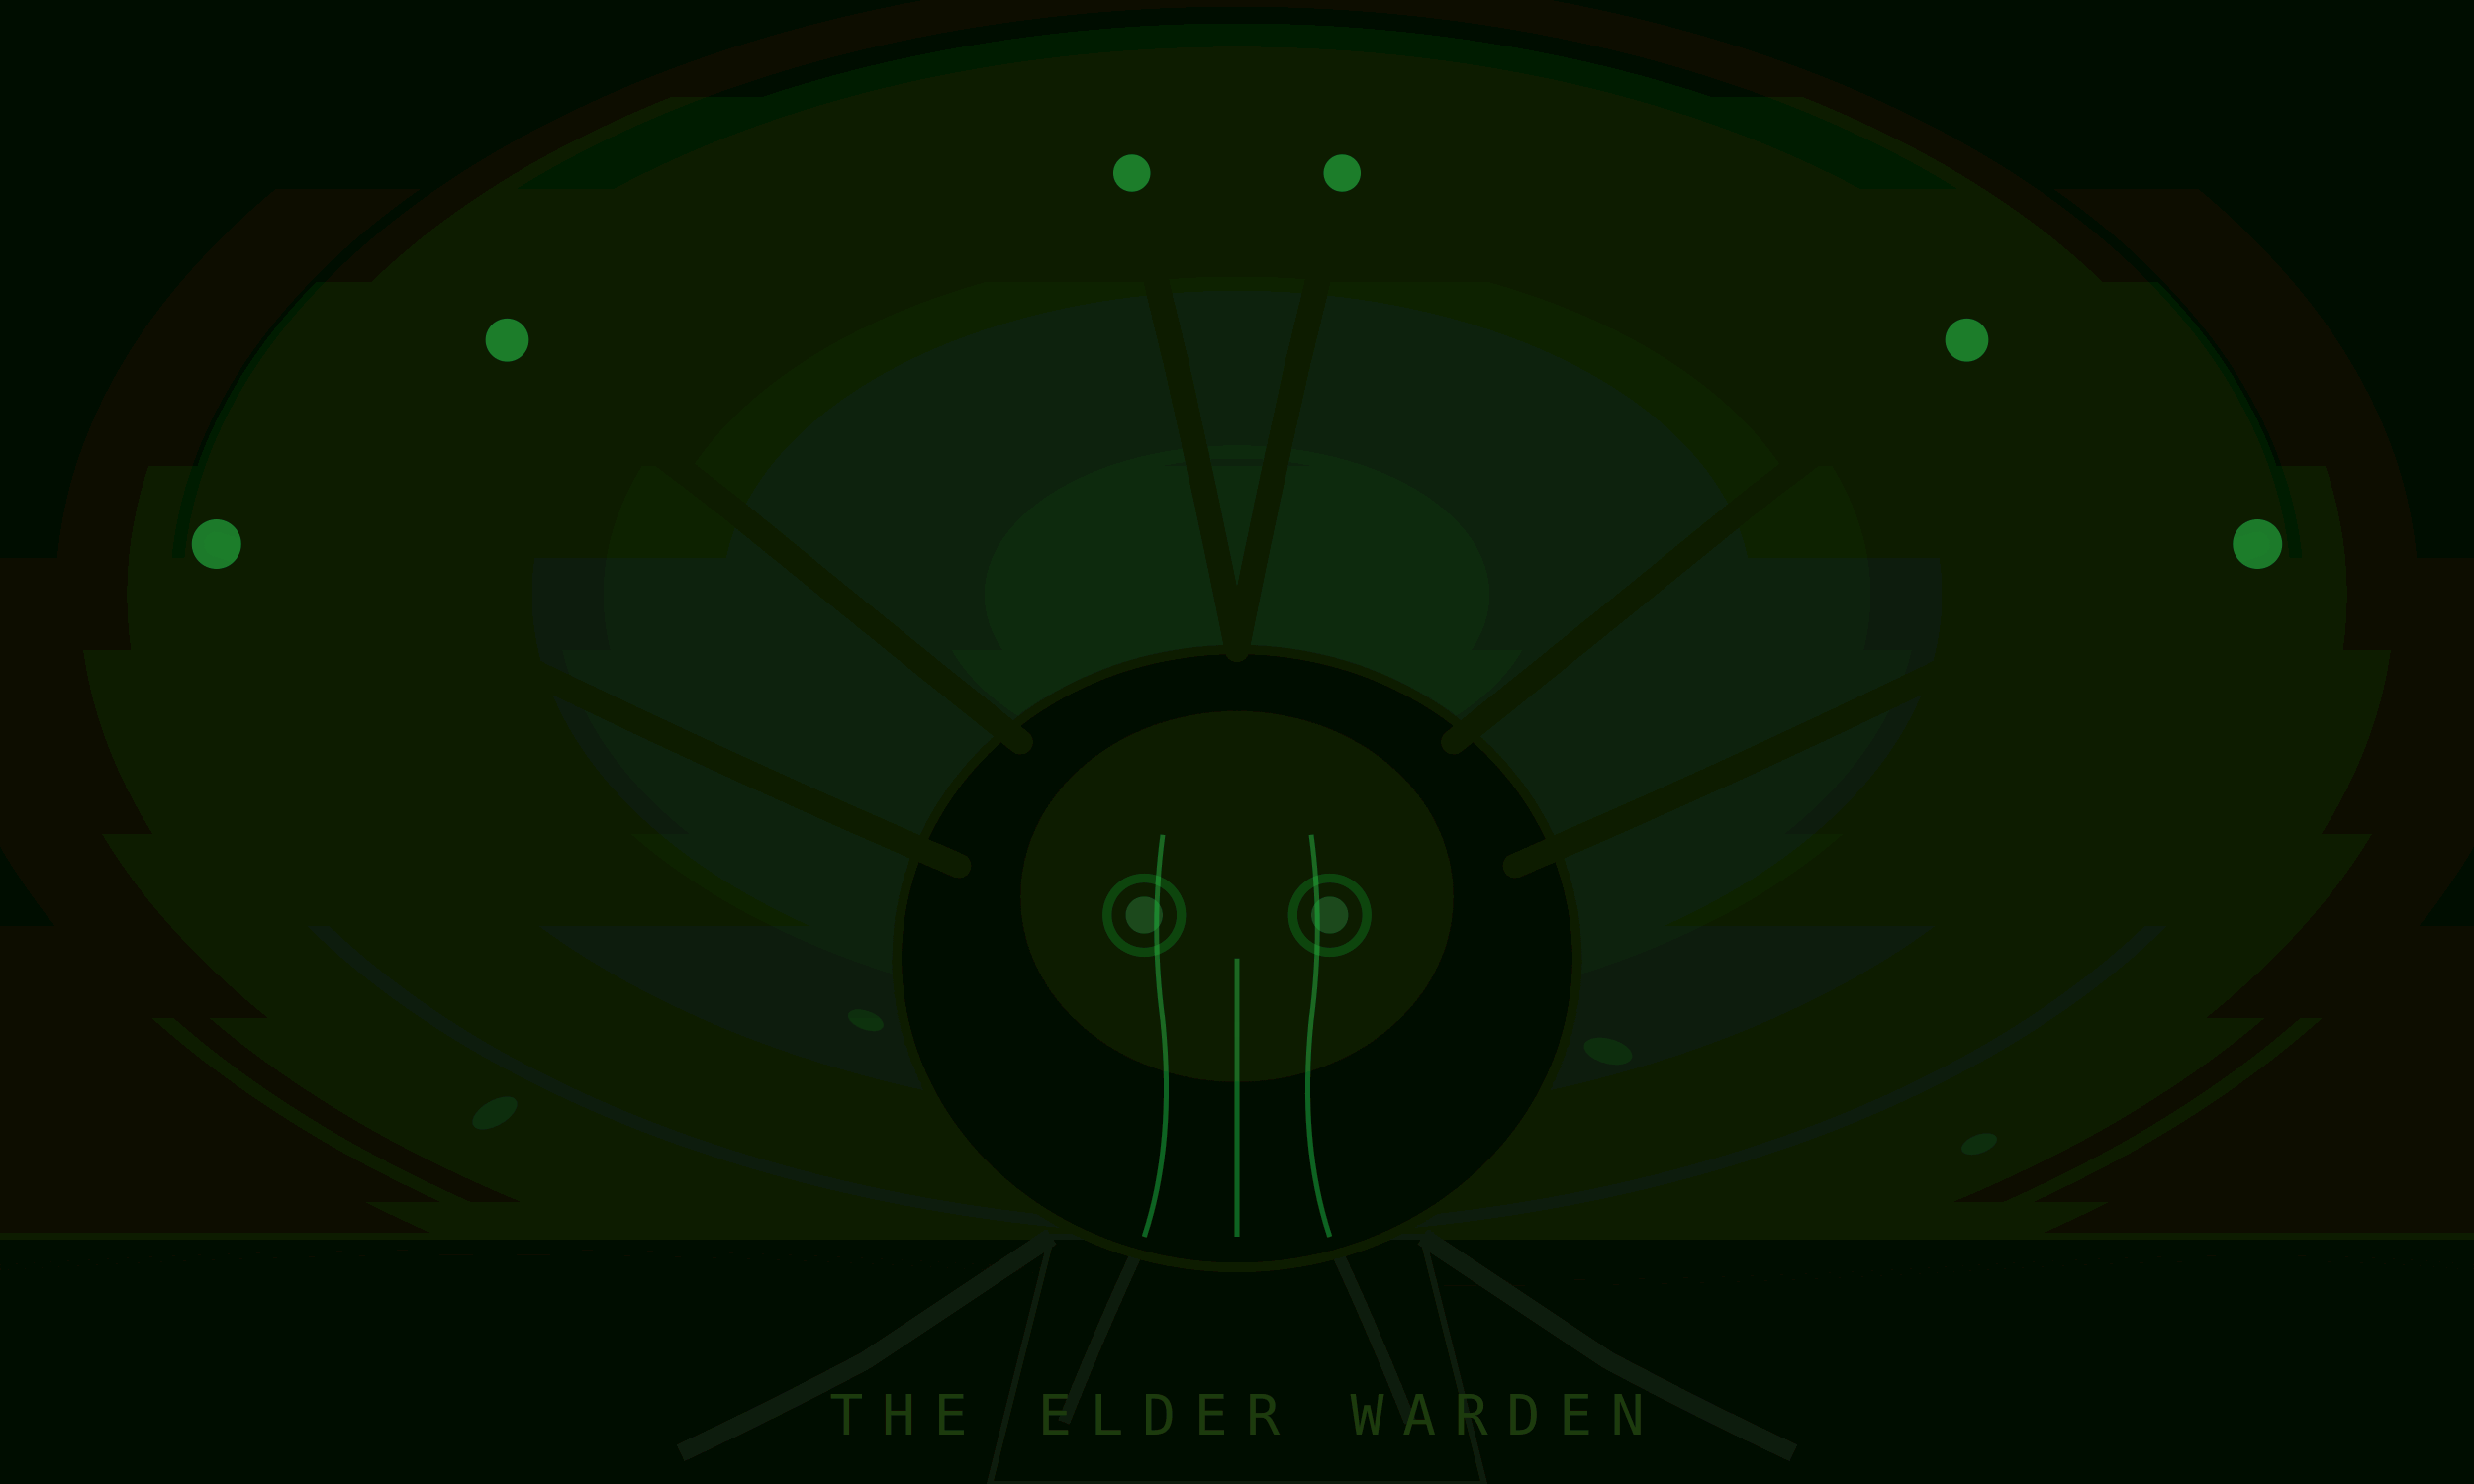
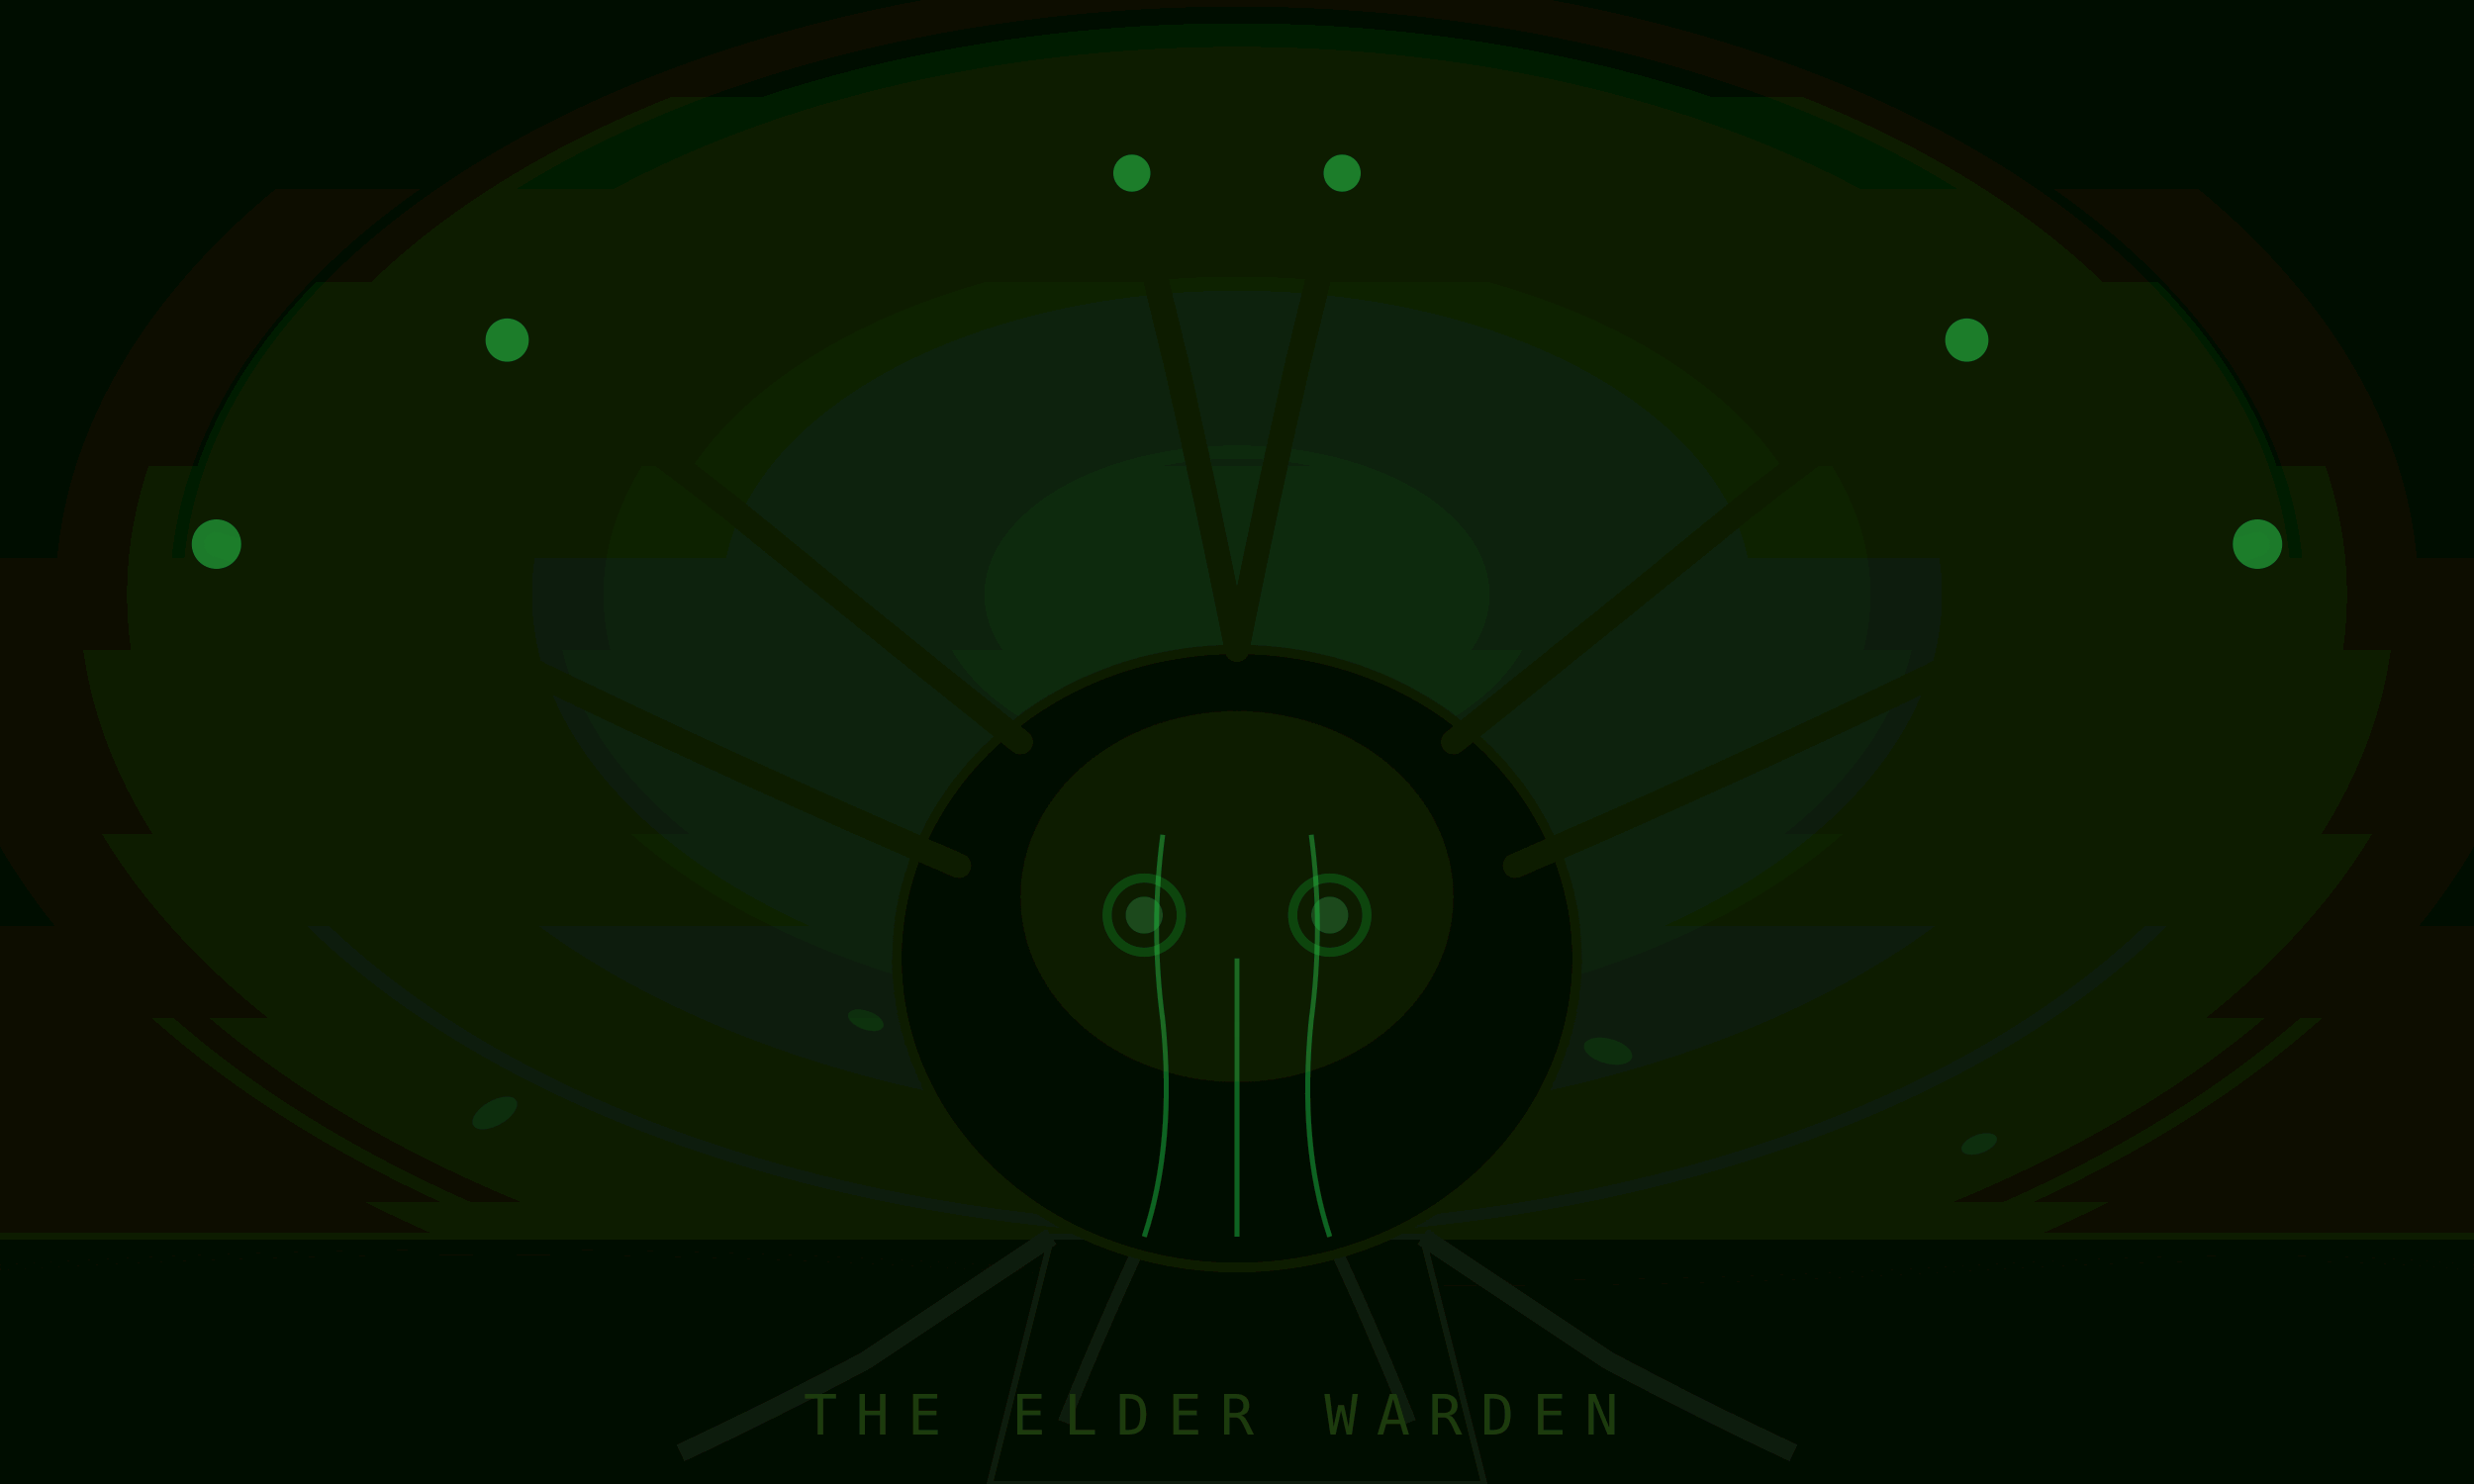
<svg xmlns="http://www.w3.org/2000/svg" viewBox="0 0 400 240" style="filter: brightness(1.4)">
  <rect width="400" height="240" fill="#030802" />
  <linearGradient id="warden-sky" x1="0" y1="0" x2="0" y2="1">
    <stop offset="0%" stop-color="#040a02" />
    <stop offset="100%" stop-color="#081206" />
  </linearGradient>
  <rect width="400" height="240" fill="url(#warden-sky)" />
  <radialGradient id="warden-glow" cx="50%" cy="40%" r="55%">
-     <stop offset="0%" stop-color="#184010" stop-opacity="0.45" />
+     <stop offset="0%" stop-color="#184010" stop-opacity="0.45">
+       <animate attributeName="stop-opacity" values="0.45;0.7;0.45" dur="6s" repeatCount="indefinite" />
+     </stop>
    <stop offset="100%" stop-color="#184010" stop-opacity="0" />
  </radialGradient>
  <rect width="400" height="240" fill="url(#warden-glow)" />
  <rect x="0" y="200" width="400" height="40" fill="#040802" />
  <line x1="0" y1="200" x2="400" y2="200" stroke="#0a1604" stroke-width="1" />
  <g stroke="#0a1406" stroke-width="1" fill="none" opacity="0.4">
    <path d="M0,205 Q80,200 160,205 Q240,210 320,205 Q370,202 400,205" />
  </g>
  <g fill="#060e04" stroke="#0e1808" stroke-width="1">
    <polygon points="170,200 230,200 240,240 160,240" fill="#050c02" />
    <path d="M170,200 Q155,210 140,220 Q125,228 110,235" stroke="#0a1408" stroke-width="3" fill="none" />
    <path d="M230,200 Q245,210 260,220 Q275,228 290,235" stroke="#0a1408" stroke-width="3" fill="none" />
    <path d="M185,200 Q178,215 172,230" stroke="#0a1408" stroke-width="2" fill="none" />
    <path d="M215,200 Q222,215 228,230" stroke="#0a1408" stroke-width="2" fill="none" />
  </g>
  <g fill="#060e03" stroke="#0e1806" stroke-width="1.5">
    <ellipse cx="200" cy="155" rx="55" ry="50" />
  </g>
  <g stroke="#081404" stroke-width="4" fill="none" stroke-linecap="round">
    <path d="M155,140 Q120,125 85,108 Q60,96 35,88" />
    <path d="M245,140 Q280,125 315,108 Q340,96 365,88" />
    <path d="M165,120 Q140,100 118,82 Q100,68 82,55" />
    <path d="M235,120 Q260,100 282,82 Q300,68 318,55" />
    <path d="M200,105 Q195,80 190,58 Q186,42 183,28" />
    <path d="M200,105 Q205,80 210,58 Q214,42 217,28" />
  </g>
  <g stroke="#0a1804" stroke-width="2" fill="none" stroke-linecap="round" opacity="0.7">
    <path d="M85,108 Q70,102 55,95" />
    <path d="M315,108 Q330,102 345,95" />
    <path d="M118,82 Q108,75 98,65" />
    <path d="M282,82 Q292,75 302,65" />
  </g>
-   <g fill="#20c040" opacity="0.5">
-     <circle cx="35" cy="88" r="4" />
-     <circle cx="365" cy="88" r="4" />
-     <circle cx="82" cy="55" r="3.5" />
-     <circle cx="318" cy="55" r="3.5" />
-     <circle cx="183" cy="28" r="3" />
-     <circle cx="217" cy="28" r="3" />
-   </g>
+   <circle cx="35" cy="88" r="4" fill="#20c040" opacity="0.5">
+     <animate attributeName="r" values="4;5.5;4" dur="4s" repeatCount="indefinite" />
+     <animate attributeName="opacity" values="0.5;0.9;0.5" dur="4s" repeatCount="indefinite" />
+   </circle>
+   <circle cx="365" cy="88" r="4" fill="#20c040" opacity="0.5">
+     <animate attributeName="r" values="4;5.5;4" dur="4s" begin="0.5s" repeatCount="indefinite" />
+     <animate attributeName="opacity" values="0.5;0.9;0.5" dur="4s" begin="0.5s" repeatCount="indefinite" />
+   </circle>
+   <circle cx="82" cy="55" r="3.5" fill="#20c040" opacity="0.5">
+     <animate attributeName="r" values="3.5;5;3.5" dur="4s" begin="1s" repeatCount="indefinite" />
+     <animate attributeName="opacity" values="0.5;0.9;0.5" dur="4s" begin="1s" repeatCount="indefinite" />
+   </circle>
+   <circle cx="318" cy="55" r="3.5" fill="#20c040" opacity="0.5">
+     <animate attributeName="r" values="3.5;5;3.5" dur="4s" begin="1.5s" repeatCount="indefinite" />
+     <animate attributeName="opacity" values="0.5;0.9;0.5" dur="4s" begin="1.5s" repeatCount="indefinite" />
+   </circle>
+   <circle cx="183" cy="28" r="3" fill="#20c040" opacity="0.5">
+     <animate attributeName="r" values="3;4.5;3" dur="4s" begin="2s" repeatCount="indefinite" />
+     <animate attributeName="opacity" values="0.5;0.9;0.5" dur="4s" begin="2s" repeatCount="indefinite" />
+   </circle>
+   <circle cx="217" cy="28" r="3" fill="#20c040" opacity="0.5">
+     <animate attributeName="r" values="3;4.5;3" dur="4s" begin="2.5s" repeatCount="indefinite" />
+     <animate attributeName="opacity" values="0.5;0.9;0.5" dur="4s" begin="2.5s" repeatCount="indefinite" />
+   </circle>
  <circle cx="185" cy="148" r="6" fill="#060e04" stroke="#20a030" stroke-width="1.5" opacity="0.7" />
  <circle cx="215" cy="148" r="6" fill="#060e04" stroke="#20a030" stroke-width="1.5" opacity="0.7" />
-   <circle cx="185" cy="148" r="3" fill="#30c050" opacity="0.6" />
-   <circle cx="215" cy="148" r="3" fill="#30c050" opacity="0.6" />
+   <circle cx="185" cy="148" r="3" fill="#30c050" opacity="0.6">
+     <animate attributeName="r" values="3;4.5;2;4;3" dur="5s" repeatCount="indefinite" />
+     <animate attributeName="opacity" values="0.6;1;0.2;0.8;0.6" dur="5s" repeatCount="indefinite" />
+   </circle>
+   <circle cx="215" cy="148" r="3" fill="#30c050" opacity="0.6">
+     <animate attributeName="r" values="3;4.5;2;4;3" dur="5s" begin="0.3s" repeatCount="indefinite" />
+     <animate attributeName="opacity" values="0.6;1;0.2;0.8;0.6" dur="5s" begin="0.3s" repeatCount="indefinite" />
+   </circle>
  <path d="M180,163 Q200,170 220,163" stroke="#0e1a06" stroke-width="2.5" fill="none" opacity="0.7" />
  <g fill="#0a1604" opacity="0.6">
    <ellipse cx="200" cy="145" rx="35" ry="30" />
    <ellipse cx="195" cy="135" rx="18" ry="14" />
    <ellipse cx="210" cy="140" rx="14" ry="12" />
  </g>
  <g stroke="#20c040" stroke-width="0.8" fill="none" opacity="0.4">
-     <path d="M185,200 Q190,185 188,165 Q186,150 188,135" />
-     <path d="M215,200 Q210,185 212,165 Q214,150 212,135" />
-     <path d="M200,200 Q200,180 200,155" />
+     <path d="M185,200 Q190,185 188,165 Q186,150 188,135">
+       <animate attributeName="opacity" values="0.4;0.7;0.4" dur="4s" repeatCount="indefinite" />
+     </path>
+     <path d="M215,200 Q210,185 212,165 Q214,150 212,135">
+       <animate attributeName="opacity" values="0.4;0.7;0.4" dur="4s" begin="0.5s" repeatCount="indefinite" />
+     </path>
+     <path d="M200,200 Q200,180 200,155">
+       <animate attributeName="opacity" values="0.4;0.7;0.4" dur="4s" begin="1s" repeatCount="indefinite" />
+     </path>
  </g>
-   <g fill="#184010" opacity="0.4">
-     <ellipse cx="80" cy="180" rx="4" ry="2" transform="rotate(-30 80 180)" />
-     <ellipse cx="140" cy="165" rx="3" ry="1.5" transform="rotate(20 140 165)" />
-     <ellipse cx="260" cy="170" rx="4" ry="2" transform="rotate(15 260 170)" />
-     <ellipse cx="320" cy="185" rx="3" ry="1.5" transform="rotate(-20 320 185)" />
-   </g>
-   <text x="200" y="232" font-family="monospace" font-size="9" fill="#183010" text-anchor="middle" letter-spacing="3">THE ELDER WARDEN</text>
+   <ellipse cx="80" cy="180" rx="4" ry="2" fill="#184010" opacity="0.4" transform="rotate(-30 80 180)">
+     <animateTransform attributeName="transform" type="translate" values="0 0; 5 15; 8 30" dur="8s" repeatCount="indefinite" />
+     <animate attributeName="opacity" values="0.4;0.4;0" dur="8s" repeatCount="indefinite" />
+   </ellipse>
+   <ellipse cx="140" cy="165" rx="3" ry="1.5" fill="#184010" opacity="0.4" transform="rotate(20 140 165)">
+     <animateTransform attributeName="transform" type="translate" values="0 0; -4 12; -7 25" dur="7s" begin="2s" repeatCount="indefinite" />
+     <animate attributeName="opacity" values="0.4;0.4;0" dur="7s" begin="2s" repeatCount="indefinite" />
+   </ellipse>
+   <ellipse cx="260" cy="170" rx="4" ry="2" fill="#184010" opacity="0.4" transform="rotate(15 260 170)">
+     <animateTransform attributeName="transform" type="translate" values="0 0; 3 14; 6 28" dur="9s" begin="1s" repeatCount="indefinite" />
+     <animate attributeName="opacity" values="0.4;0.4;0" dur="9s" begin="1s" repeatCount="indefinite" />
+   </ellipse>
+   <ellipse cx="320" cy="185" rx="3" ry="1.5" fill="#184010" opacity="0.4" transform="rotate(-20 320 185)">
+     <animateTransform attributeName="transform" type="translate" values="0 0; -5 10; -9 22" dur="6s" begin="3s" repeatCount="indefinite" />
+     <animate attributeName="opacity" values="0.4;0.4;0" dur="6s" begin="3s" repeatCount="indefinite" />
+   </ellipse>
+   <text x="200" y="232" font-family="monospace" font-size="9" fill="#183010" text-anchor="middle" letter-spacing="3">THE ELDER WARDEN
+     <animate attributeName="opacity" values="0.7;1;0.7" dur="8s" repeatCount="indefinite" />
+   </text>
</svg>
